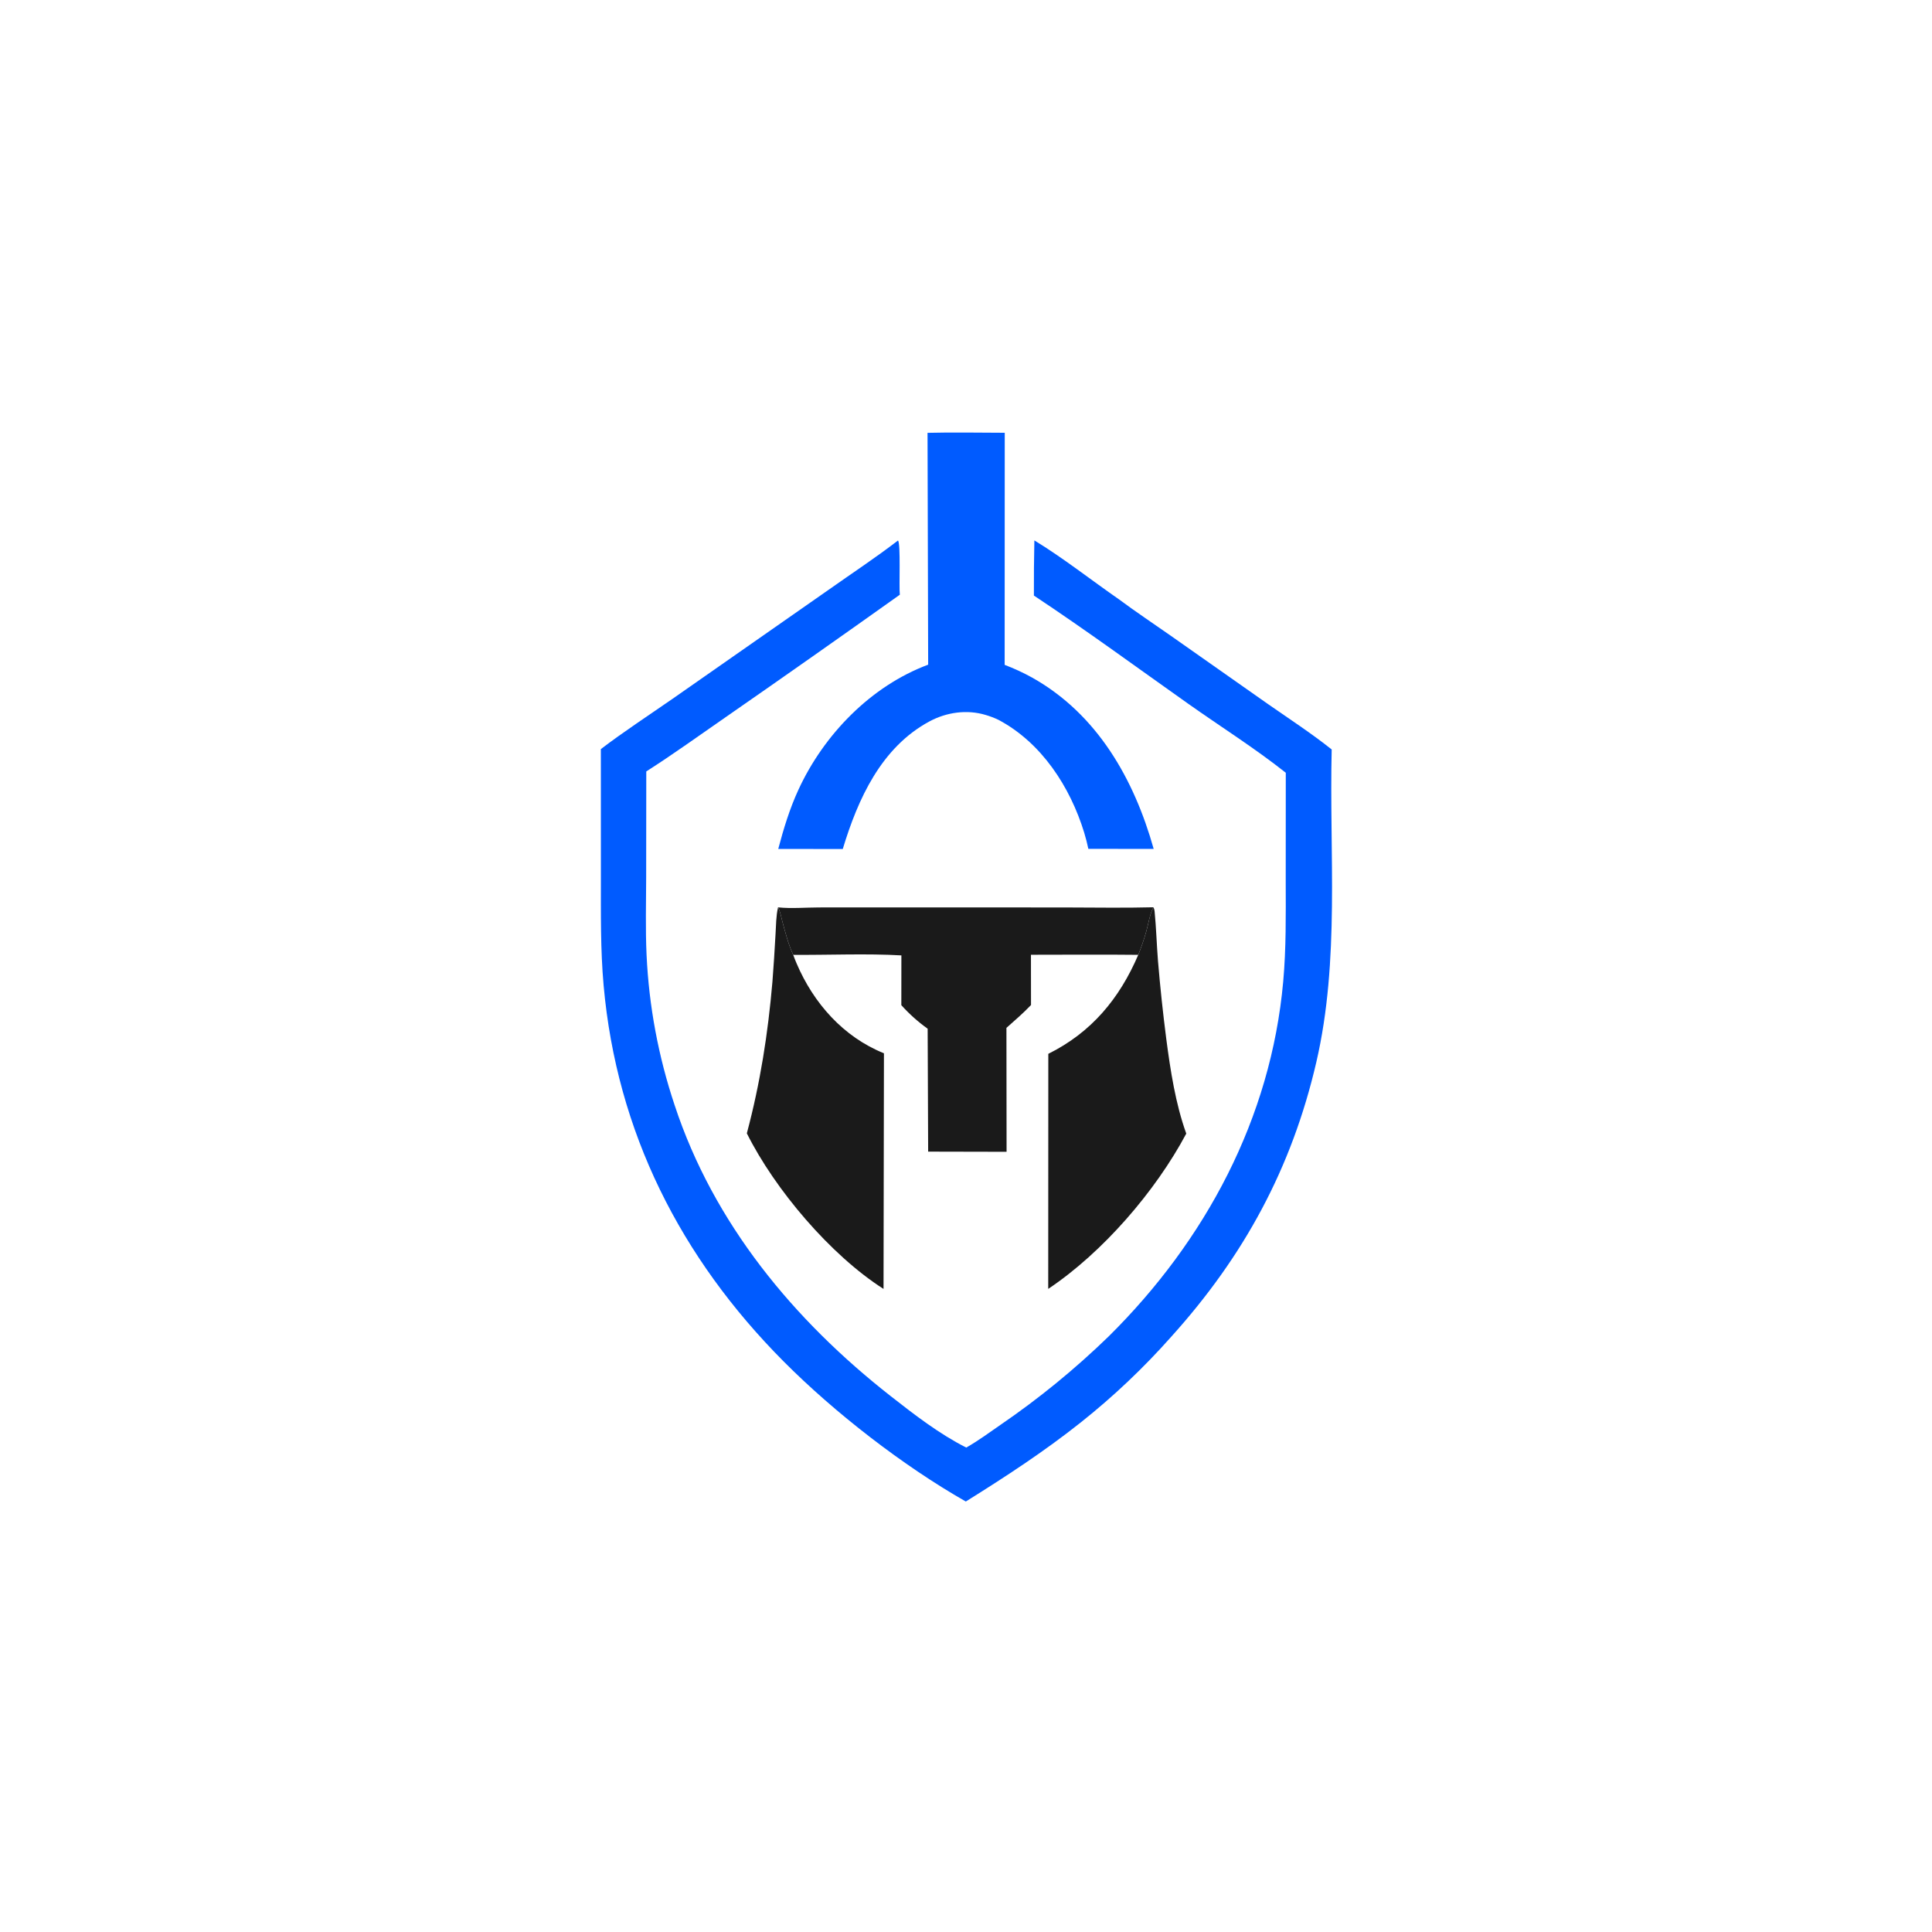
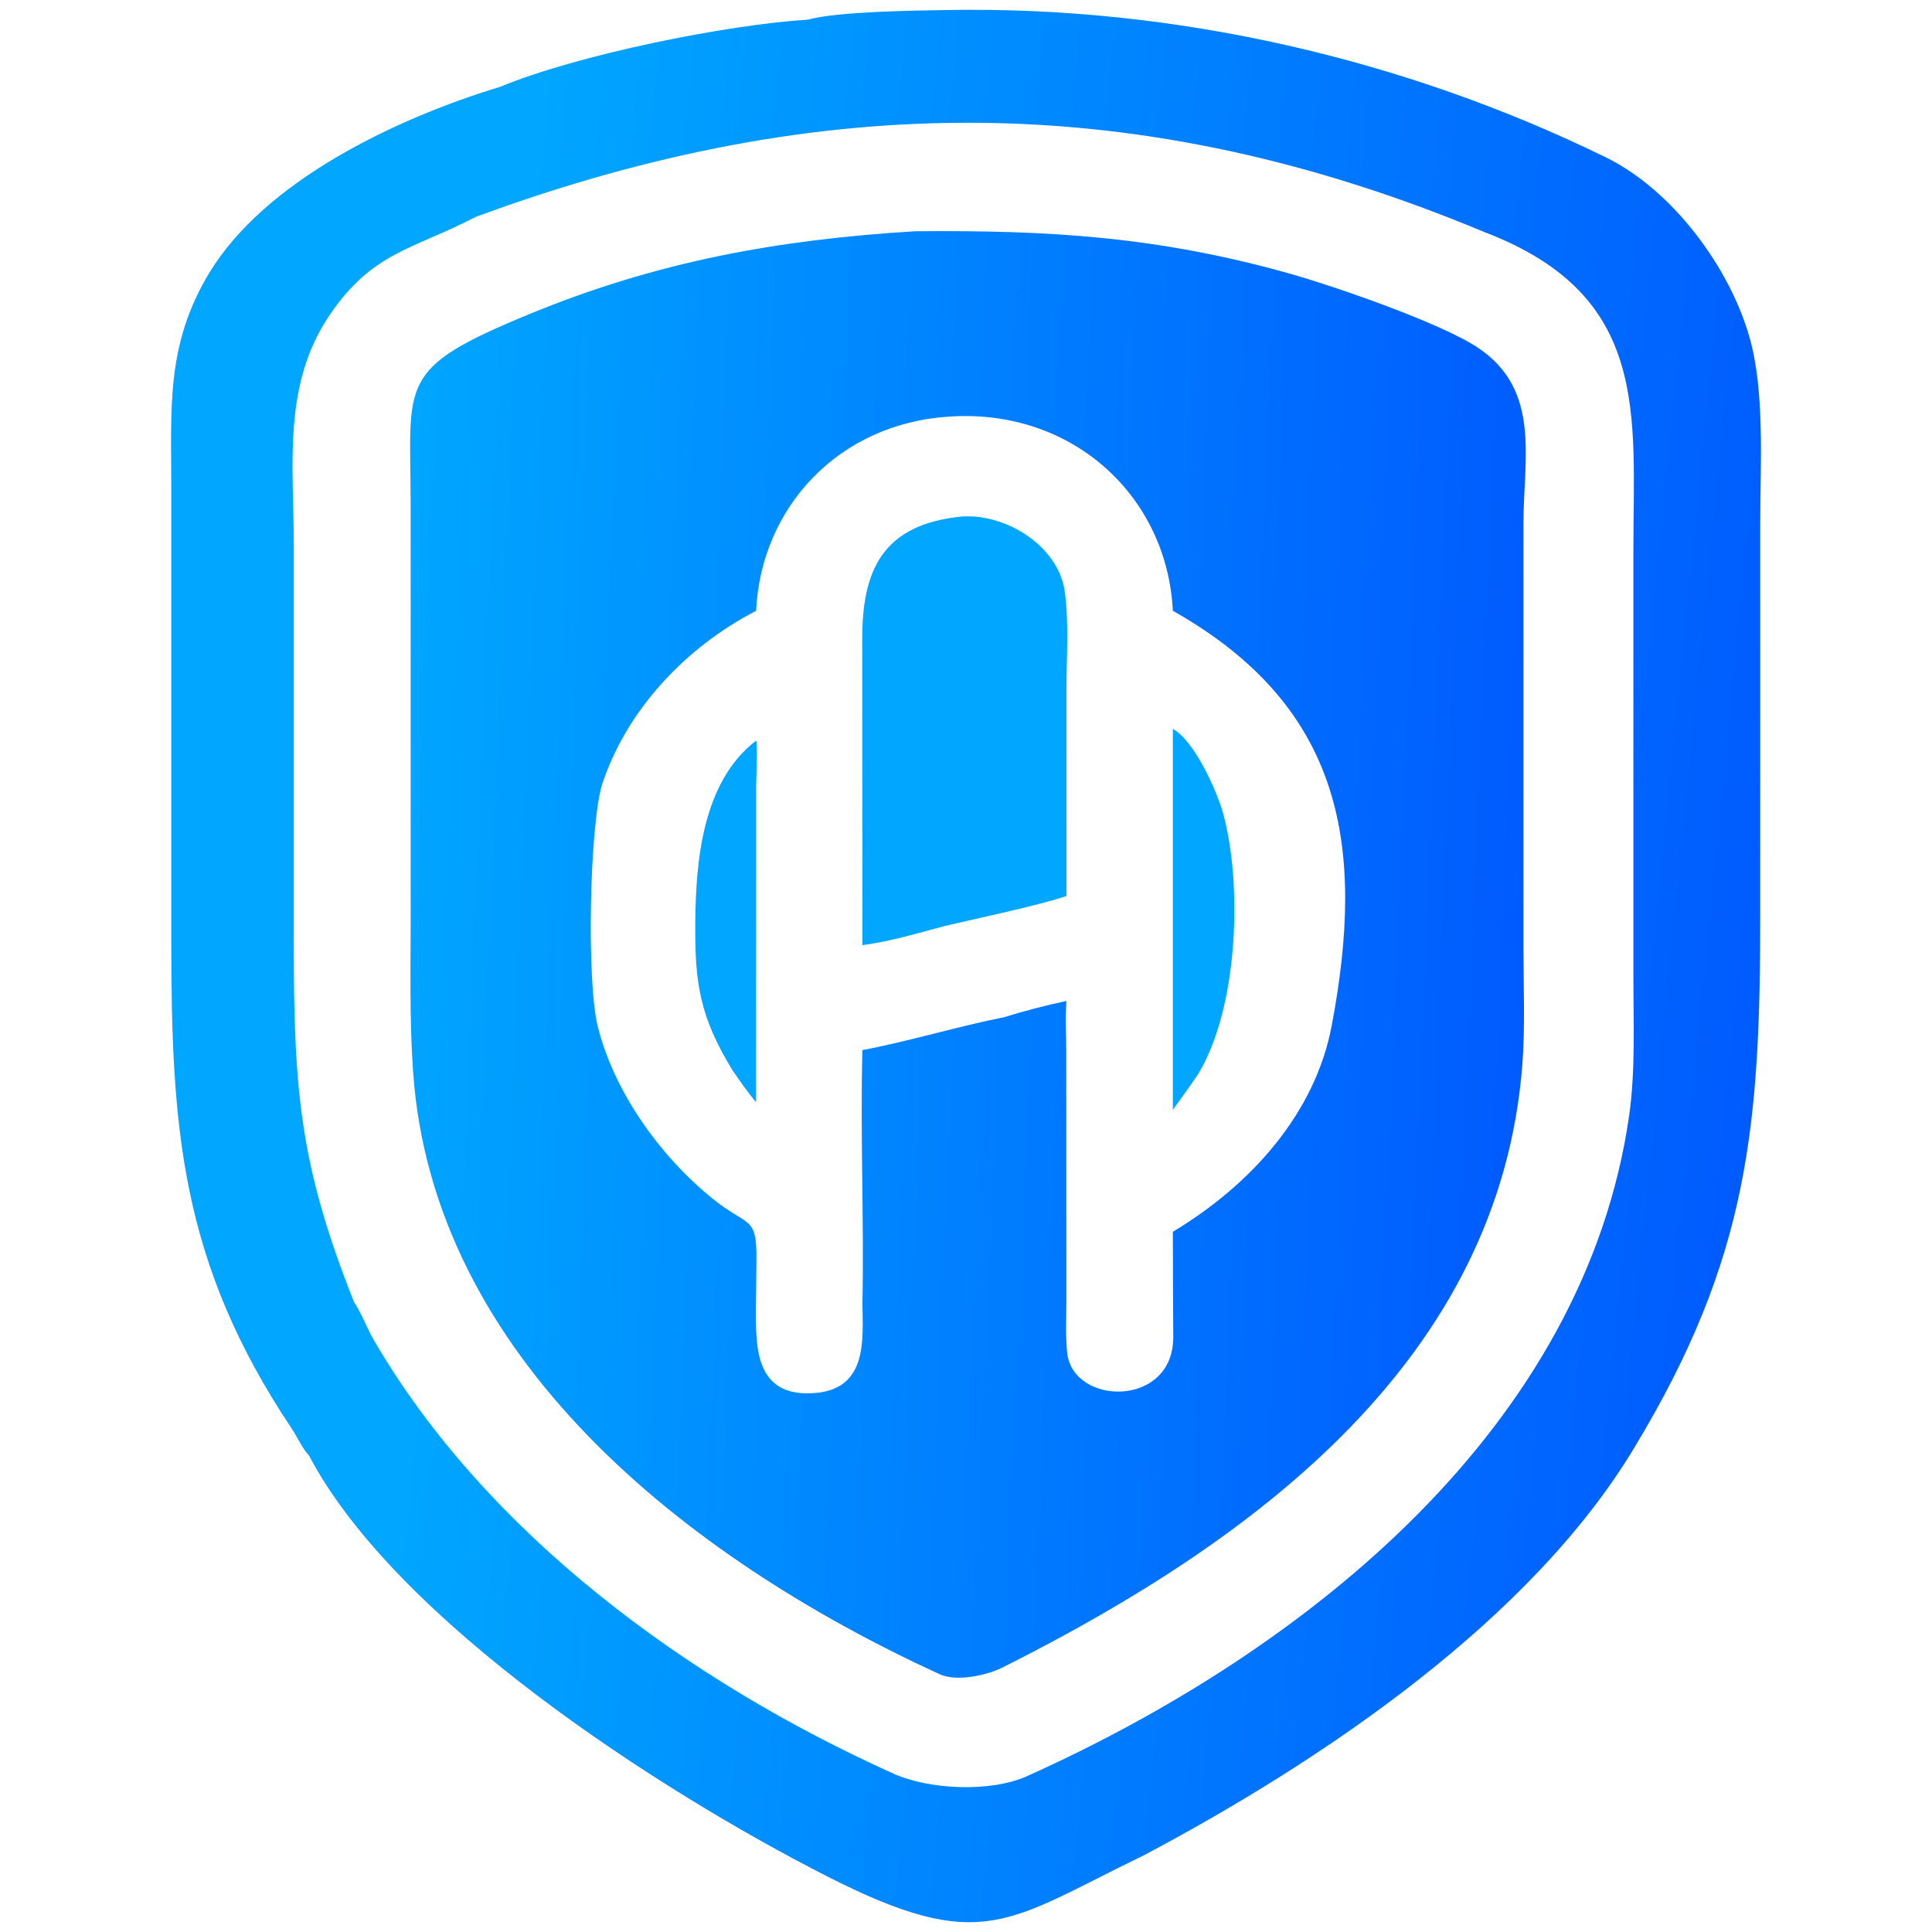
- <svg xmlns="http://www.w3.org/2000/svg" width="1024" height="1024">
-   <path fill="#005BFF" d="M491.948 352.29l-.339-122.879c13.62-.339 27.303-.058 40.929-.034l-.047 123.018a112.32 112.32 0 0114.545 6.732c34.573 19.368 54.064 53.894 64.437 90.812l-34.631-.039c-.616-2.892-1.324-5.733-2.189-8.563-7.421-24.255-22.602-47.707-45.491-59.83a46.017 46.017 0 00-6.734-2.563c-9.924-3.001-20.763-1.448-29.819 3.431-25.576 13.783-37.928 41.158-45.92 67.607l-34.206-.02c2.844-10.739 6.033-21.253 10.69-31.367 13.466-29.248 38.436-55 68.775-66.305z" />
-   <path fill="#005BFF" d="M318.467 397.037c12.236-9.331 25.3-17.847 37.944-26.621l82.633-57.721c12.331-8.718 24.934-16.996 36.906-26.213 1.525 1.53.474 24.719.976 28.735a9163.952 9163.952 0 01-92.519 65.042c-13.882 9.603-27.63 19.543-41.864 28.614l-.061 55.835c-.035 13.776-.421 27.644.211 41.402a293.719 293.719 0 0014.896 79.712c20.612 62.536 63.025 113.814 114.385 154.06 12.576 9.854 25.856 20.145 40.165 27.36 6.222-3.546 12.21-7.92 18.097-12.015a435.024 435.024 0 0057.41-46.938c51.291-50.764 85.959-115.466 92.48-188.027 1.583-17.619 1.367-35.161 1.333-52.824l.035-57.865c-16.391-12.997-34.516-24.406-51.611-36.495-27.185-19.226-54.148-39.032-81.898-57.418-.041-9.746.044-19.491.254-29.234 15.142 9.207 30.181 21.075 44.862 31.253 8.999 6.707 18.403 12.929 27.586 19.385l51.363 36.096c11.277 7.871 23.021 15.501 33.772 24.073-1.328 55.26 4.411 111.608-8.17 165.851-13.017 56.124-38.356 102.709-76.849 145.388a379.484 379.484 0 01-47.989 45.457c-19.333 15.37-39.972 28.851-60.912 41.901-33.236-18.912-69.564-47.109-96.504-74.182-54.695-54.963-88.534-121.691-95.465-199.333-1.712-19.175-1.432-38.197-1.445-57.42l-.021-67.858z" />
-   <path fill="#1A1A1AFF" d="M412.372 480.925c6.98.731 14.708.054 21.753.041l46.081-.026 84.075.032c15.666.01 31.388.32 47.044-.094-1.918 3.734-2.626 8.609-3.749 12.67a119.094 119.094 0 01-4.277 12.536c-18.951-.216-37.921-.042-56.875-.043l.033 26.639c-4.078 4.296-8.609 8.178-13.027 12.117l.076 65.679-41.565-.088-.267-65.153a85.649 85.649 0 01-13.951-12.471l.03-26.385c-18.334-1.069-38.774-.146-57.331-.29-2.529-5.418-4.071-11.507-5.646-17.263-.728-2.662-1.112-5.444-2.404-7.901z" />
-   <path fill="#1A1A1AFF" d="M611.325 480.878c.371.706.549 1.266.628 2.063.866 8.791 1.107 17.655 1.81 26.463a913.91 913.91 0 004.383 41.206c2.18 16.613 4.894 34.394 10.601 50.218-16.275 30.572-44.298 63.026-73.166 82.309l.046-124.586c22.8-11.308 37.719-29.237 47.672-52.467a119.094 119.094 0 004.277-12.536c1.123-4.061 1.831-8.936 3.749-12.67zM412.372 480.925c1.292 2.457 1.676 5.239 2.404 7.901 1.575 5.756 3.117 11.845 5.646 17.263a76.807 76.807 0 001.777 4.518c8.997 21.119 24.773 38.96 46.31 47.657l-.219 124.894c-28.134-17.954-57.606-52.732-72.449-82.472 7.099-26.617 11.209-52.883 13.562-80.321a1091.82 1091.82 0 001.643-25.247c.293-4.679.262-9.632 1.326-14.193z" />
+ <svg xmlns="http://www.w3.org/2000/svg" style="display:block" viewBox="0 0 2048 2048" preserveAspectRatio="none">
+   <defs>
+     <linearGradient id="b" gradientUnits="userSpaceOnUse" x1="1446.97" y1="1032.75" x2="589.808" y2="997.966" gradientTransform="matrix(1.39973 0 0 1.32421 -410.7 -334.964)">
+       <stop class="stop0" offset="0" stop-color="#005BFF" />
+       <stop class="stop1" offset="1" stop-color="#00a6ff" />
+     </linearGradient>
+     <linearGradient id="a" gradientUnits="userSpaceOnUse" x1="1625.41" y1="1079.04" x2="641.191" y2="987.142" gradientTransform="matrix(1.39973 0 0 1.32421 -410.7 -334.964)" spreadMethod="pad">
+       <stop class="stop0" offset="0" stop-color="#005BFF" />
+       <stop class="stop1" offset="1" stop-color="#00a6ff" />
+     </linearGradient>
+   </defs>
+   <path d="M856.091 20.845c32.692-8.797 113.269-9.615 148.689-10.236 240.96-4.223 483.18 51.481 697.15 156.01 71.53 34.983 131.62 117.394 152.4 190.251 16.65 57.123 11.65 134.715 11.6 195.488l-.02 417c0 223.172-11.8 363.832-132.94 564.342-109.72 183.59-331.21 332.64-520.14 432.83-145.56 70.3-170.89 106.73-337.455 21.77-176.333-89.95-455.675-270.11-547.846-445.43-5.647-5.27-13.218-20.92-17.749-27.69-118.864-177.31-128.205-320.48-128.206-519.581V517.693c-.003-84.637-5.877-151.781 39.924-227.847 59.39-98.636 199.374-164.655 308.806-197.866 82.368-34.117 240.404-65.873 325.787-71.135M375.416 1380.55c7.147 10.2 14.292 28.85 21.237 40.72 119.159 203.75 330.888 360.02 550.361 458.83 38.113 17.16 103.186 20.01 141.526 2.77 300.22-134.93 591.44-372.02 638.44-700.42 6.8-47.56 4.49-100.7 4.48-148.85V583.751c.02-144.71 18.23-270.403-157.57-337.598C1208.37 93.378 870.508 95.192 504.609 229.768l-1.151.604c-65.992 34.072-108.597 36.804-153.835 103.28-50.59 74.339-38.213 159.51-38.216 244.204l.004 421.466c-.042 156.328 6.329 236.348 64.005 381.228" style="stroke-width:1.204" fill="url(#a)" />
+   <path fill="url(#b)" d="M970.083 245.139c141.867-1.249 256.997 5.619 395.917 44.6 48.35 13.564 162.35 52.907 201.38 79.335 66.48 45.009 47.5 117.373 47.51 186.611l.03 448.285c0 40.26 1.92 84.53-1.17 124.44-23.97 311.17-281.06 503.27-548.37 637.86-17.15 9.32-50.67 17.03-69.378 8.45-269.7-123.63-537.662-336.56-558.141-639.3-3.87-55.06-2.525-110.02-2.524-165.229l-.039-434.137c-.012-132.306-16.088-144.583 126.055-203.177 134.373-55.392 262.618-78.855 408.73-87.738M801.492 647.462c-75.774 39.262-137.815 106.164-163.449 184.671-13.301 45.816-16.176 208.787-4.459 255.707 17.304 69.29 65.617 137.6 122.663 183.48 36.65 29.48 46.197 16.92 45.586 64.08l-.495 52.04c-.139 39.72-1.495 94.71 63.091 89.17 55.574-4.77 50.217-56.98 49.786-95 1.823-89.12-2.396-179.56-.036-268.48 48.507-9.06 101.211-25.17 151.201-35.06 19.29-6.2 45.21-12.85 65.09-16.98-1.54 20.78-.05 36.86-.18 57.29l.11 258.84c-.02 18.35-1.06 38.16.81 56.5 5.72 56.61 112.85 59.01 112.49-16.62-.18-36.85-.43-74.23-.44-111.34 82.93-49.91 150.86-125.42 168.44-218.65 35.32-187.135 14.11-336.698-168.44-439.648-5.9-120.301-104.63-213.228-234.04-206.039l-2.58.163c-118.37 7.307-200.026 96.963-205.148 205.876" style="stroke-width:1.204;fill-rule:nonzero" />
+   <path fill="#00a6ff" d="M1020.62 547.437c48.19-2.498 100.78 32.66 107.83 78.193 4.86 31.353 2.05 72.548 2.03 105.095l-.01 219.123c-30.78 10.354-95.01 23.709-128.56 31.648-30.96 8.227-55.873 15.922-87.731 20.464l-.196-322.85c-.287-73.224 20.214-123.545 106.637-131.673m222.64 225.171c23.13 12.957 46.64 65.874 53.07 88.856 20.61 73.641 17.04 206.926-26.84 278.066-8.52 12.45-17.41 24.66-26.23 36.91zm-441.768 12.489c1.77 2.407.061 42.763.043 49.002l-.043 334.281c-8.741-10.17-17.135-22.48-24.784-33.49-35.005-56.98-40.328-92.97-39.687-157.577.64-64.429 7.507-148.453 64.471-192.216" style="stroke-width:1.204" />
</svg>
